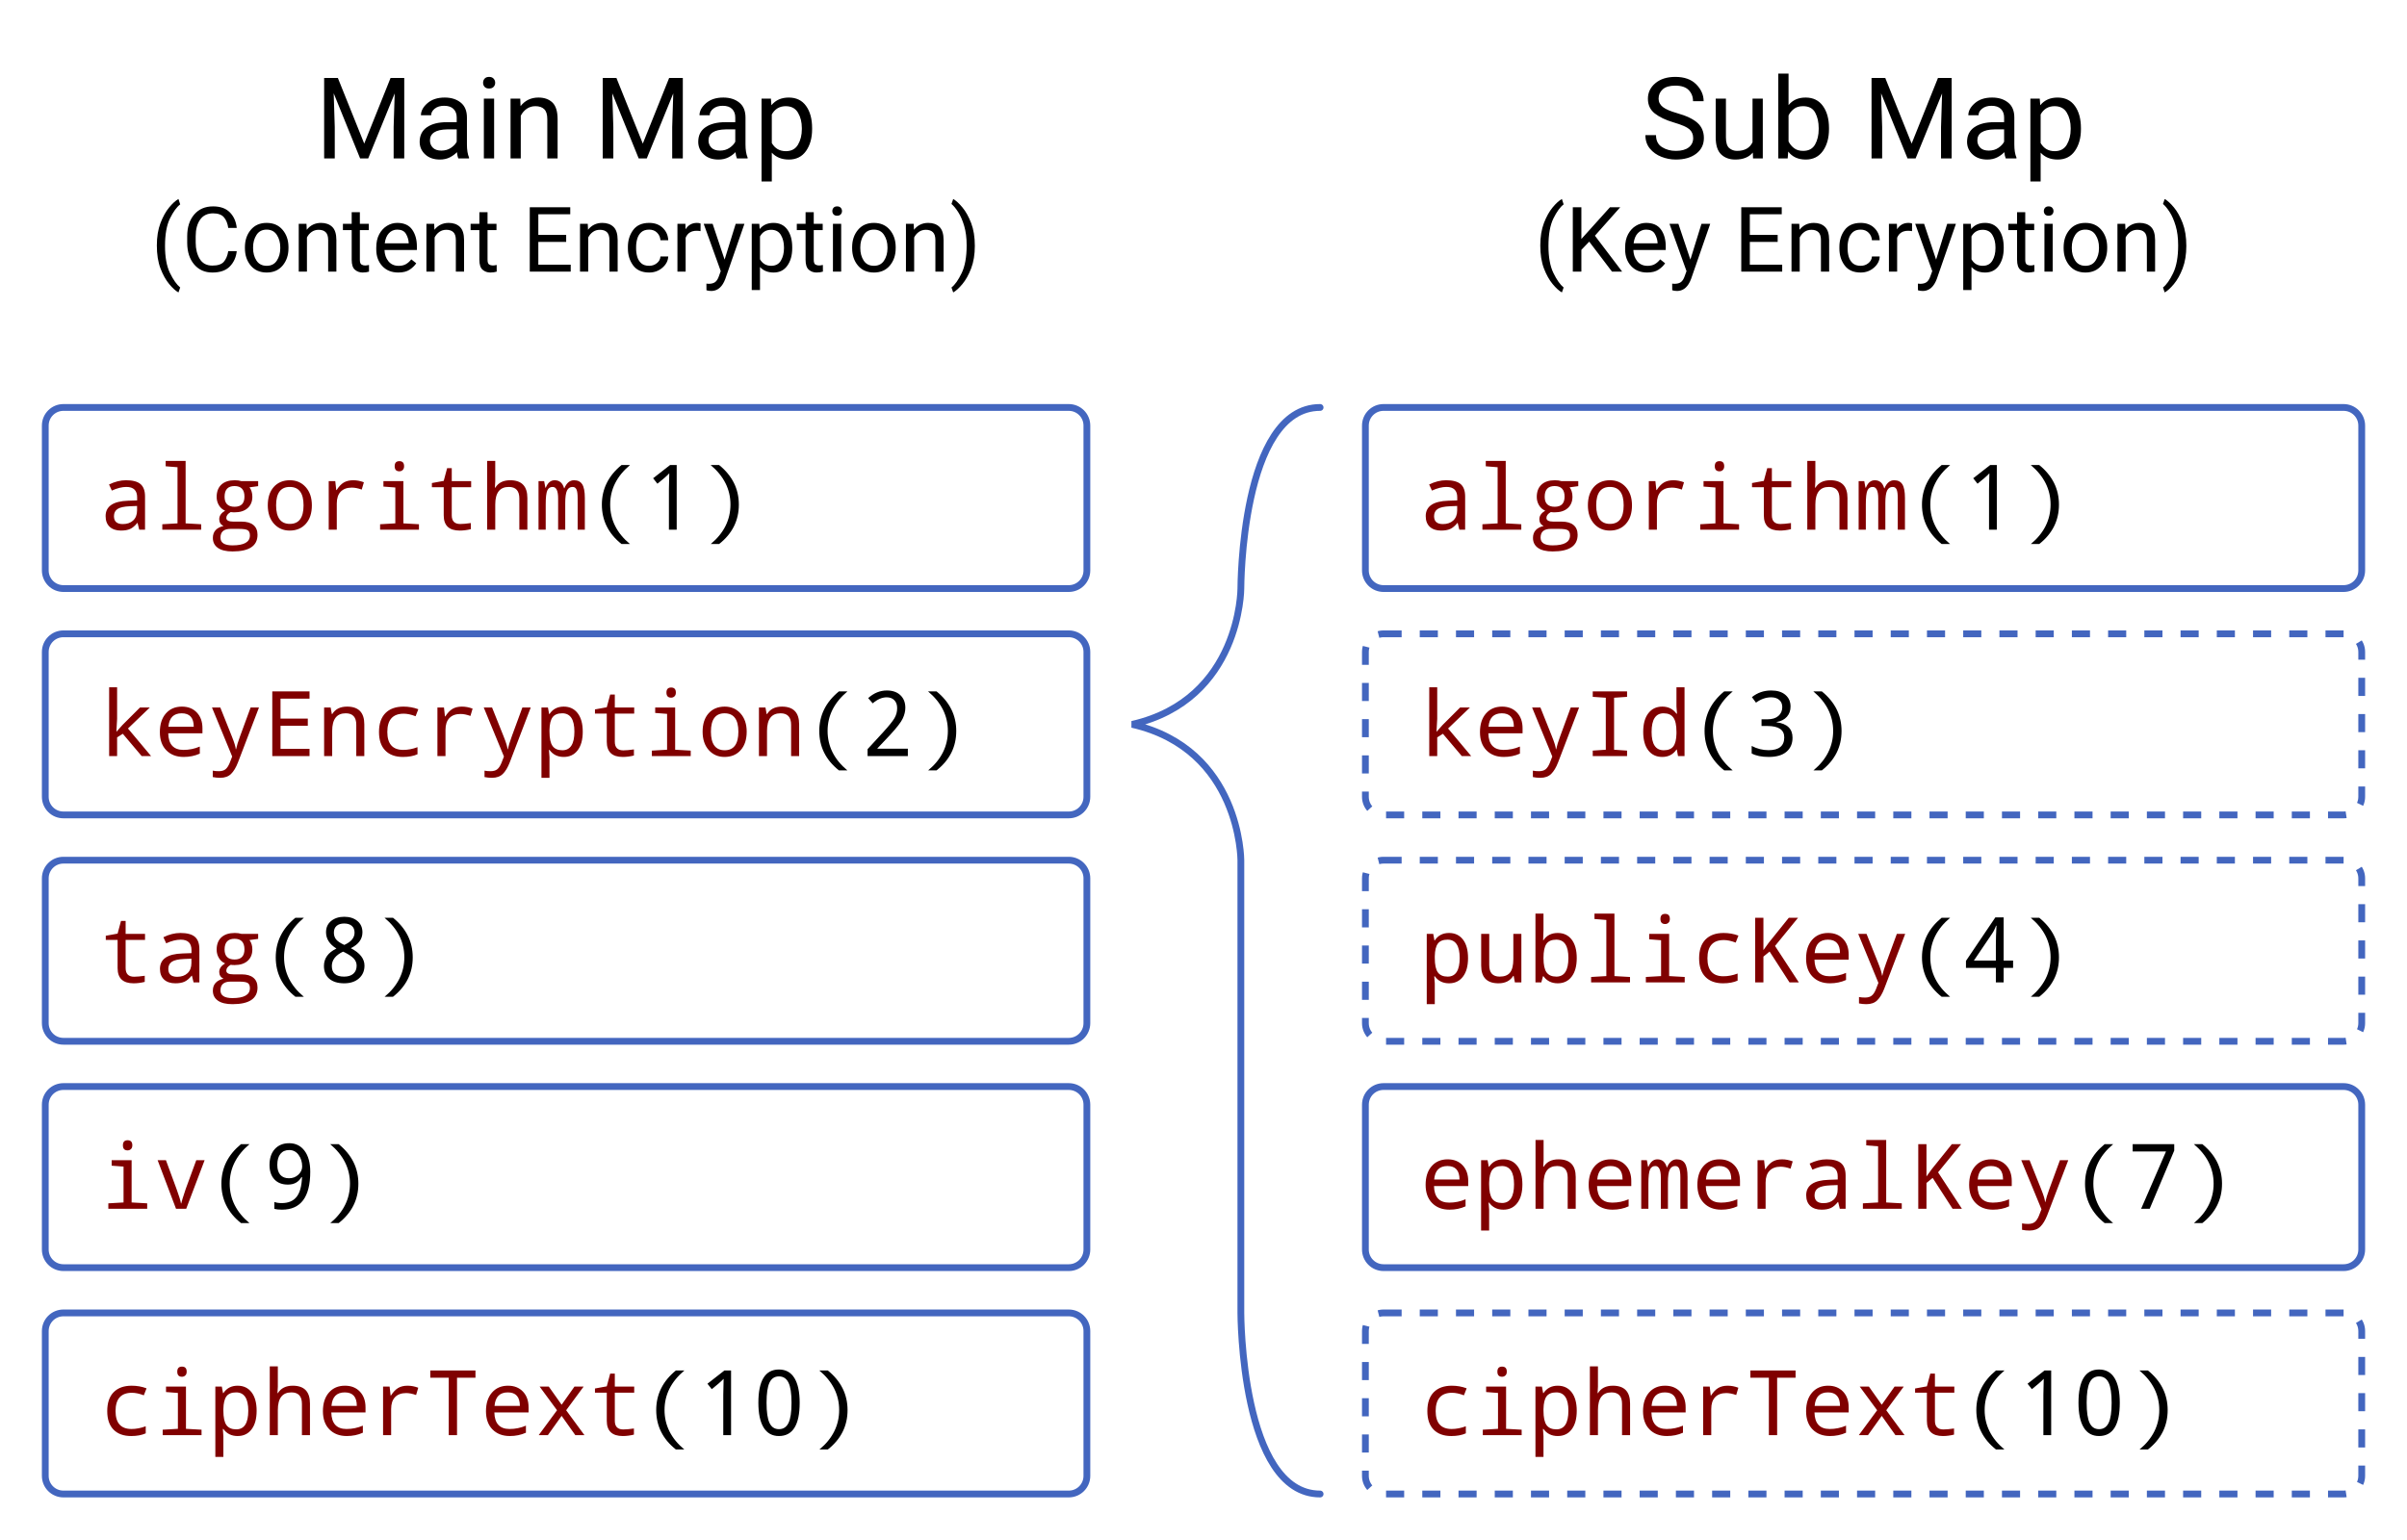
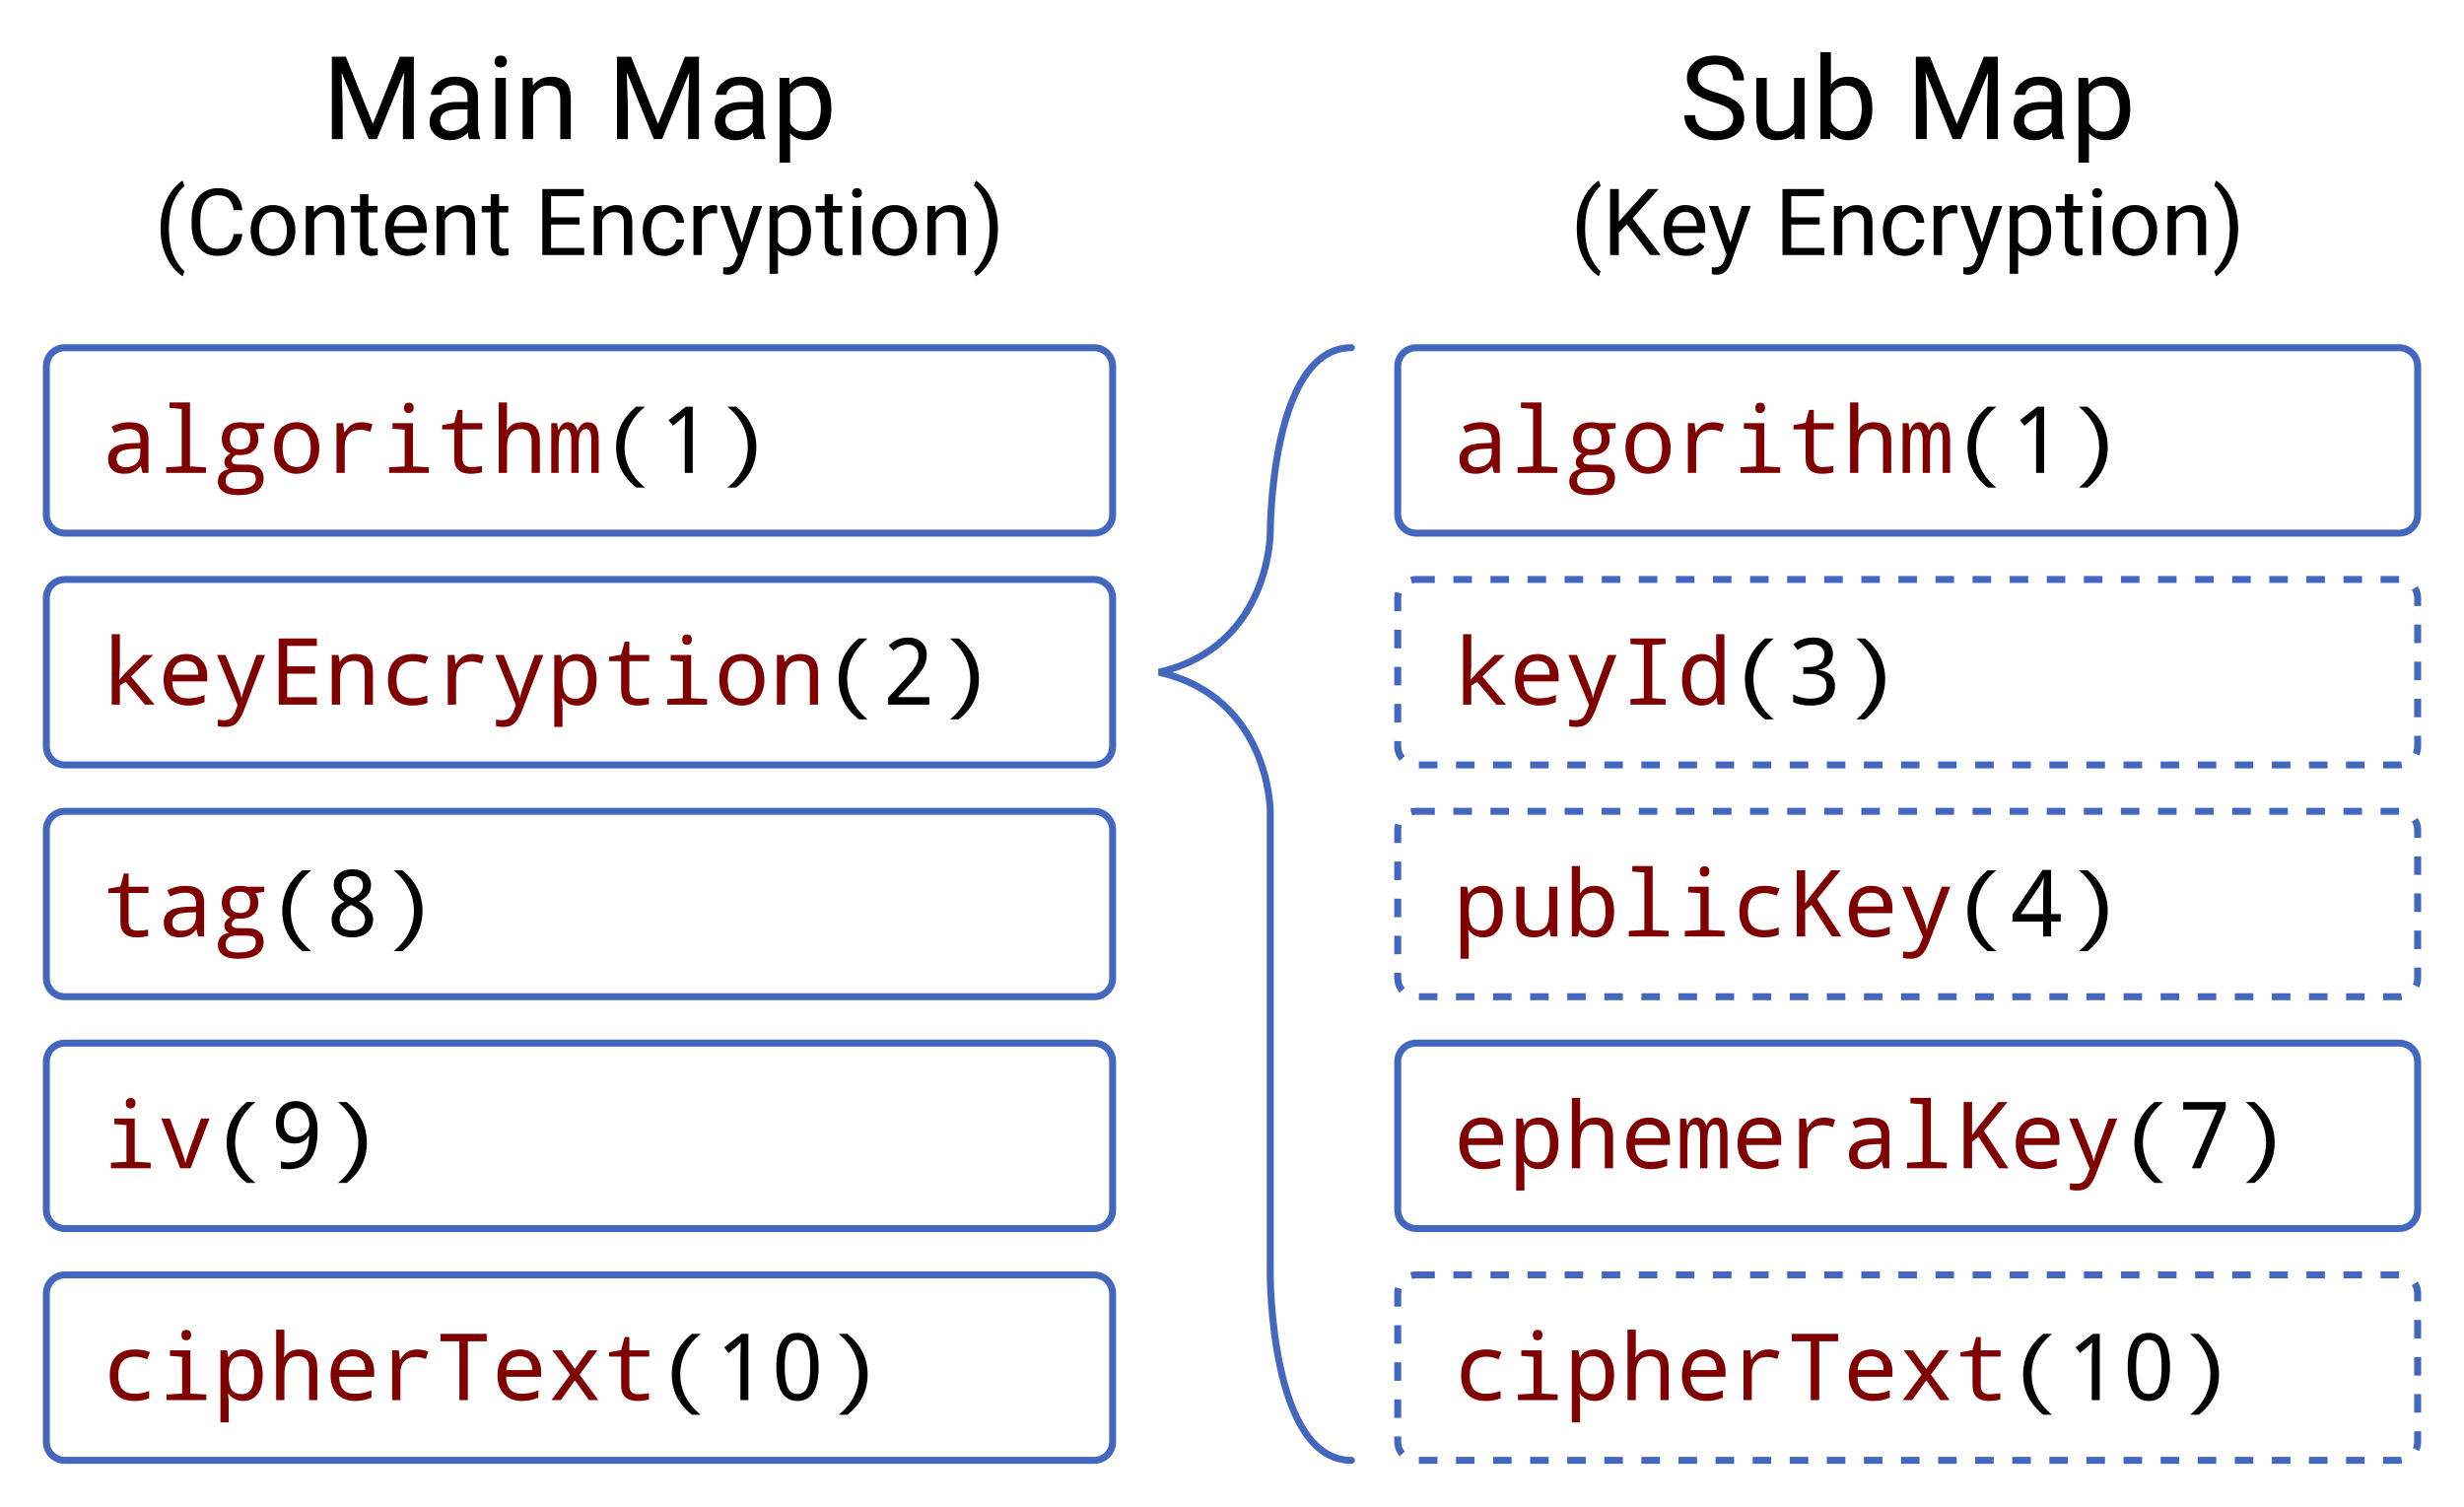
- <svg xmlns="http://www.w3.org/2000/svg" viewBox="0 0 1063 680">
+ <svg xmlns="http://www.w3.org/2000/svg" viewBox="0 0 1063 650">
  <g stroke="#4366bf" stroke-width="3" fill="none">
-     <rect x="20" y="180" width="460" height="80" rx="8" />
-     <rect x="20" y="280" width="460" height="80" rx="8" />
-     <rect x="20" y="380" width="460" height="80" rx="8" />
-     <rect x="20" y="480" width="460" height="80" rx="8" />
-     <rect x="20" y="580" width="460" height="80" rx="8" />
-     <rect x="603" y="180" width="440" height="80" rx="8" />
-     <rect x="603" y="280" width="440" height="80" stroke-dasharray="8" rx="8" />
-     <rect x="603" y="380" width="440" height="80" stroke-dasharray="8" rx="8" />
-     <rect x="603" y="480" width="440" height="80" rx="8" />
-     <rect x="603" y="580" width="440" height="80" stroke-dasharray="8" rx="8" />
+     <rect x="20" y="150" width="460" height="80" rx="8" />
+     <rect x="20" y="250" width="460" height="80" rx="8" />
+     <rect x="20" y="350" width="460" height="80" rx="8" />
+     <rect x="20" y="450" width="460" height="80" rx="8" />
+     <rect x="20" y="550" width="460" height="80" rx="8" />
+     <rect x="603" y="150" width="440" height="80" rx="8" />
+     <rect x="603" y="250" width="440" height="80" stroke-dasharray="8" rx="8" />
+     <rect x="603" y="350" width="440" height="80" stroke-dasharray="8" rx="8" />
+     <rect x="603" y="450" width="440" height="80" rx="8" />
+     <rect x="603" y="550" width="440" height="80" stroke-dasharray="8" rx="8" />
  </g>
  <g font-size="40" font-family="Roboto,sans-serif">
-     <text x="250" y="70" font-size="50" text-anchor="middle">Main Map</text>
-     <text x="250" y="120" text-anchor="middle">(Content Encryption)</text>
-     <text x="823" y="70" font-size="50" text-anchor="middle">Sub Map</text>
-     <text x="823" y="120" text-anchor="middle">(Key Encryption)</text>
+     <text x="250" y="60" font-size="50" text-anchor="middle">Main Map</text>
+     <text x="250" y="110" text-anchor="middle">(Content Encryption)</text>
+     <text x="823" y="60" font-size="50" text-anchor="middle">Sub Map</text>
+     <text x="823" y="110" text-anchor="middle">(Key Encryption)</text>
  </g>
  <g font-size="40" font-family="Noto Mono,monospace" fill="maroon">
-     <text x="44" y="234">algorithm<tspan fill="black"> (1)</tspan>
+     <text x="44" y="204">algorithm<tspan fill="black"> (1)</tspan>
    </text>
-     <text x="44" y="334">keyEncryption<tspan fill="black"> (2)</tspan>
+     <text x="44" y="304">keyEncryption<tspan fill="black"> (2)</tspan>
    </text>
-     <text x="44" y="434">tag<tspan fill="black"> (8)</tspan>
+     <text x="44" y="404">tag<tspan fill="black"> (8)</tspan>
    </text>
-     <text x="44" y="534">iv<tspan fill="black"> (9)</tspan>
+     <text x="44" y="504">iv<tspan fill="black"> (9)</tspan>
    </text>
-     <text x="44" y="634">cipherText<tspan fill="black"> (10)</tspan>
+     <text x="44" y="604">cipherText<tspan fill="black"> (10)</tspan>
    </text>
-     <text x="627" y="234">algorithm<tspan fill="black"> (1)</tspan>
+     <text x="627" y="204">algorithm<tspan fill="black"> (1)</tspan>
    </text>
-     <text x="627" y="334">keyId<tspan fill="black"> (3)</tspan>
+     <text x="627" y="304">keyId<tspan fill="black"> (3)</tspan>
    </text>
-     <text x="627" y="434">publicKey<tspan fill="black"> (4)</tspan>
+     <text x="627" y="404">publicKey<tspan fill="black"> (4)</tspan>
    </text>
-     <text x="627" y="534">ephemeralKey<tspan fill="black"> (7)</tspan>
+     <text x="627" y="504">ephemeralKey<tspan fill="black"> (7)</tspan>
    </text>
-     <text x="627" y="634">cipherText<tspan fill="black"> (10)</tspan>
+     <text x="627" y="604">cipherText<tspan fill="black"> (10)</tspan>
    </text>
  </g>
-   <path fill="none" stroke="#4366bf" stroke-width="3" stroke-linecap="round" d="m 583,180 c -35,0 -35,80 -35,80 v 0 c 0,0 0,49 -48,60 c 48,11 48,60 48,60 v 200 c 0,0 0,80 35,80" />
+   <path fill="none" stroke="#4366bf" stroke-width="3" stroke-linecap="round" d="m 583,150 c -35,0 -35,80 -35,80 v 0 c 0,0 0,49 -48,60 c 48,11 48,60 48,60 v 200 c 0,0 0,80 35,80" />
</svg>
